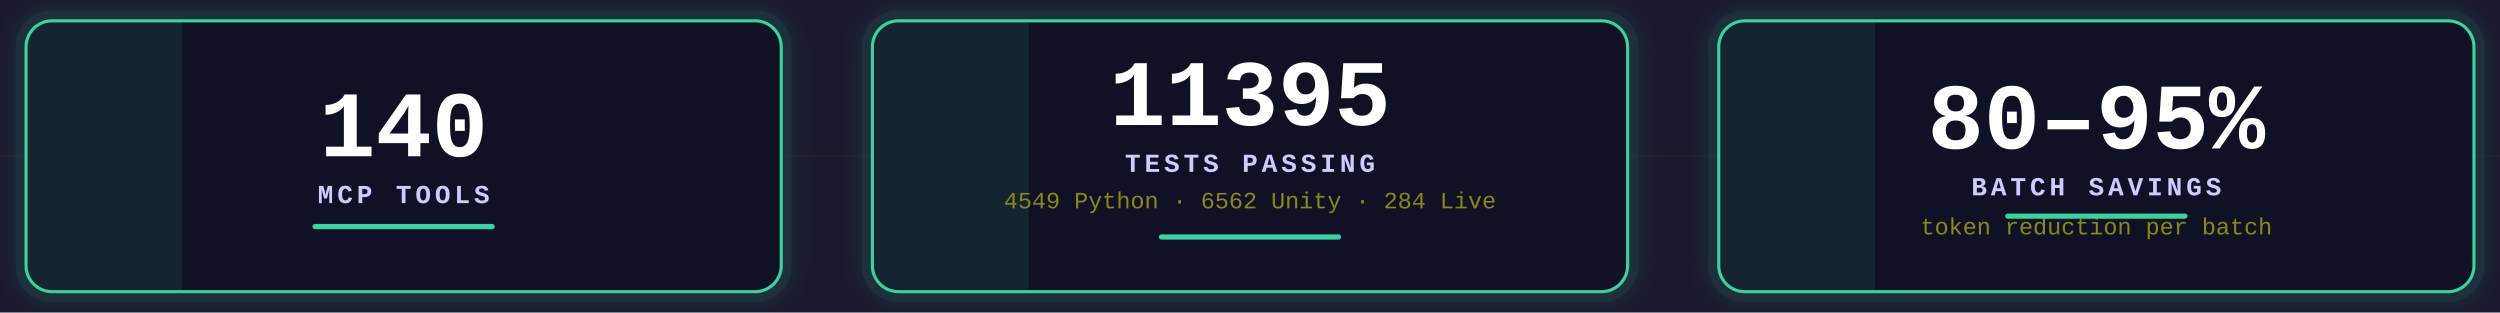
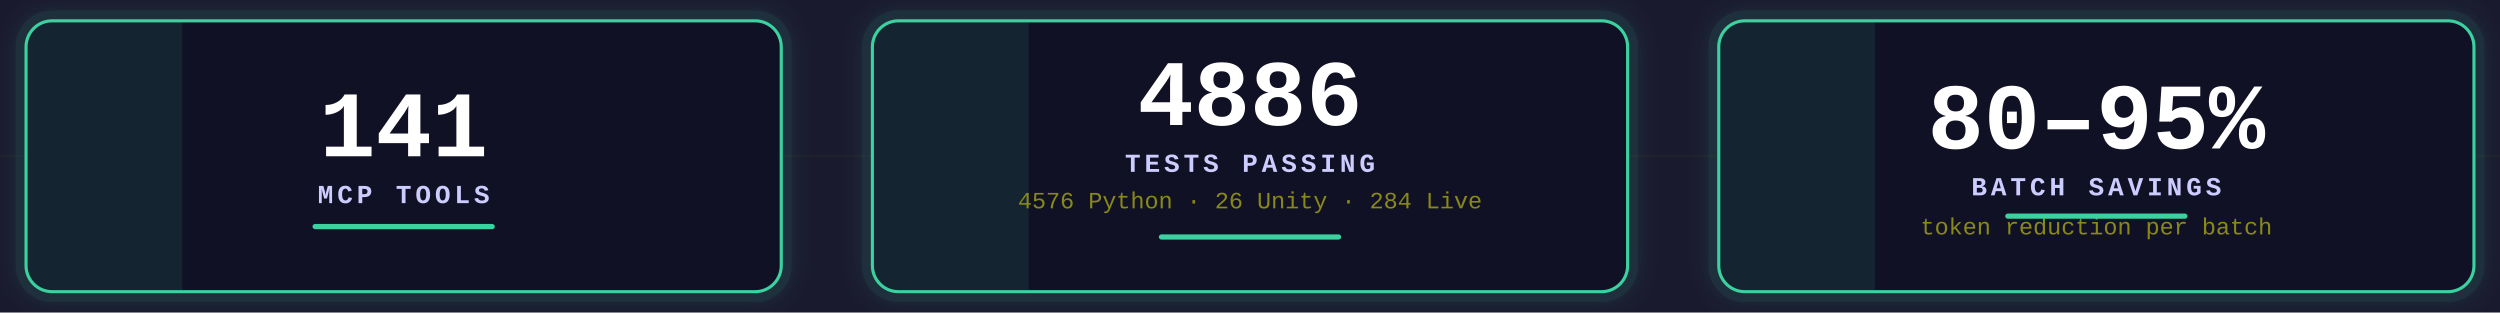
- <svg xmlns="http://www.w3.org/2000/svg" viewBox="0 0 960 120" width="960" height="120" role="img" aria-label="Unity MCP stats: 140 MCP tools, 11395 Tests (4549 Python + 6562 Unity + 284 Live), 80-95% Batch Savings">
+ <svg xmlns="http://www.w3.org/2000/svg" viewBox="0 0 960 120" width="960" height="120" role="img" aria-label="Unity MCP stats: 141 MCP tools, 4886 Tests (4576 Python + 26 Unity + 284 Live), 80-95% Batch Savings">
  <defs>
    <filter id="sg" x="-25%" y="-30%" width="150%" height="160%">
      <feGaussianBlur stdDeviation="4" result="b" />
      <feMerge>
        <feMergeNode in="b" />
        <feMergeNode in="SourceGraphic" />
      </feMerge>
    </filter>
    <clipPath id="c1">
      <rect x="10" y="8" width="290" height="104" rx="10" />
    </clipPath>
    <clipPath id="c2">
      <rect x="335" y="8" width="290" height="104" rx="10" />
    </clipPath>
    <clipPath id="c3">
      <rect x="660" y="8" width="290" height="104" rx="10" />
    </clipPath>
  </defs>
  <rect width="960" height="120" fill="#1a1a2e" />
  <line x1="0" y1="60" x2="960" y2="60" stroke="#888919" stroke-opacity="0.05" stroke-width="1" />
  <rect x="10" y="8" width="290" height="104" rx="10" fill="none" stroke="#3ad29f" stroke-width="8" opacity="0.12" filter="url(#sg)">
    <animate attributeName="opacity" values="0.25;0.7;0.25" dur="3s" repeatCount="indefinite" begin="0s" />
  </rect>
  <rect x="10" y="8" width="290" height="104" rx="10" fill="#111125" />
  <rect x="10" y="8" width="290" height="104" rx="10" fill="none" stroke="#3ad29f" stroke-width="1.2" />
  <g clip-path="url(#c1)">
    <rect x="10" y="8" width="60" height="104" fill="#3ad29f" fill-opacity="0.10">
      <animateTransform attributeName="transform" type="translate" values="-100,0;400,0" dur="3s" repeatCount="indefinite" begin="0s" />
    </rect>
  </g>
-   <text x="155" y="60" text-anchor="middle" font-family="ui-monospace,SFMono-Regular,'SF Mono',Menlo,Consolas,'Liberation Mono',monospace" font-size="36" font-weight="700" fill="#ffffff">140</text>
+   <text x="155" y="60" text-anchor="middle" font-family="ui-monospace,SFMono-Regular,'SF Mono',Menlo,Consolas,'Liberation Mono',monospace" font-size="36" font-weight="700" fill="#ffffff">141</text>
  <text x="155" y="78" text-anchor="middle" font-family="ui-monospace,SFMono-Regular,'SF Mono',Menlo,Consolas,'Liberation Mono',monospace" font-size="10" font-weight="700" fill="#ccccff" letter-spacing="1.5">MCP TOOLS</text>
  <rect x="120" y="86" width="70" height="2" rx="1" fill="#3ad29f">
    <animate attributeName="opacity" values="0.6;1;0.6" dur="2s" repeatCount="indefinite" begin="0s" />
  </rect>
  <rect x="335" y="8" width="290" height="104" rx="10" fill="none" stroke="#3ad29f" stroke-width="8" opacity="0.12" filter="url(#sg)">
    <animate attributeName="opacity" values="0.25;0.7;0.25" dur="3s" repeatCount="indefinite" begin="0.6s" />
  </rect>
  <rect x="335" y="8" width="290" height="104" rx="10" fill="#111125" />
  <rect x="335" y="8" width="290" height="104" rx="10" fill="none" stroke="#3ad29f" stroke-width="1.2" />
  <g clip-path="url(#c2)">
    <rect x="335" y="8" width="60" height="104" fill="#3ad29f" fill-opacity="0.10">
      <animateTransform attributeName="transform" type="translate" values="-100,0;400,0" dur="3s" repeatCount="indefinite" begin="0.5s" />
    </rect>
  </g>
-   <text x="480" y="48" text-anchor="middle" font-family="ui-monospace,SFMono-Regular,'SF Mono',Menlo,Consolas,'Liberation Mono',monospace" font-size="36" font-weight="700" fill="#ffffff">11395</text>
+   <text x="480" y="48" text-anchor="middle" font-family="ui-monospace,SFMono-Regular,'SF Mono',Menlo,Consolas,'Liberation Mono',monospace" font-size="36" font-weight="700" fill="#ffffff">4886</text>
  <text x="480" y="66" text-anchor="middle" font-family="ui-monospace,SFMono-Regular,'SF Mono',Menlo,Consolas,'Liberation Mono',monospace" font-size="10" font-weight="700" fill="#ccccff" letter-spacing="1.5">TESTS PASSING</text>
-   <text x="480" y="80" text-anchor="middle" font-family="ui-monospace,SFMono-Regular,'SF Mono',Menlo,Consolas,'Liberation Mono',monospace" font-size="9" fill="#888919">4549 Python · 6562 Unity · 284 Live</text>
+   <text x="480" y="80" text-anchor="middle" font-family="ui-monospace,SFMono-Regular,'SF Mono',Menlo,Consolas,'Liberation Mono',monospace" font-size="9" fill="#888919">4576 Python · 26 Unity · 284 Live</text>
  <rect x="445" y="90" width="70" height="2" rx="1" fill="#3ad29f">
    <animate attributeName="opacity" values="0.6;1;0.6" dur="2s" repeatCount="indefinite" begin="0.4s" />
  </rect>
  <rect x="660" y="8" width="290" height="104" rx="10" fill="none" stroke="#3ad29f" stroke-width="8" opacity="0.12" filter="url(#sg)">
    <animate attributeName="opacity" values="0.25;0.7;0.25" dur="3s" repeatCount="indefinite" begin="1.2s" />
  </rect>
  <rect x="660" y="8" width="290" height="104" rx="10" fill="#111125" />
  <rect x="660" y="8" width="290" height="104" rx="10" fill="none" stroke="#3ad29f" stroke-width="1.2" />
  <g clip-path="url(#c3)">
    <rect x="660" y="8" width="60" height="104" fill="#3ad29f" fill-opacity="0.10">
      <animateTransform attributeName="transform" type="translate" values="-100,0;400,0" dur="3s" repeatCount="indefinite" begin="1.0s" />
    </rect>
  </g>
  <text x="805" y="57" text-anchor="middle" font-family="ui-monospace,SFMono-Regular,'SF Mono',Menlo,Consolas,'Liberation Mono',monospace" font-size="36" font-weight="700" fill="#ffffff">80–95%</text>
  <text x="805" y="75" text-anchor="middle" font-family="ui-monospace,SFMono-Regular,'SF Mono',Menlo,Consolas,'Liberation Mono',monospace" font-size="10" font-weight="700" fill="#ccccff" letter-spacing="1.5">BATCH SAVINGS</text>
  <text x="805" y="90" text-anchor="middle" font-family="ui-monospace,SFMono-Regular,'SF Mono',Menlo,Consolas,'Liberation Mono',monospace" font-size="9" fill="#888919">token reduction per batch</text>
  <rect x="770" y="82" width="70" height="2" rx="1" fill="#3ad29f">
    <animate attributeName="opacity" values="0.6;1;0.6" dur="2s" repeatCount="indefinite" begin="0.8s" />
  </rect>
</svg>
